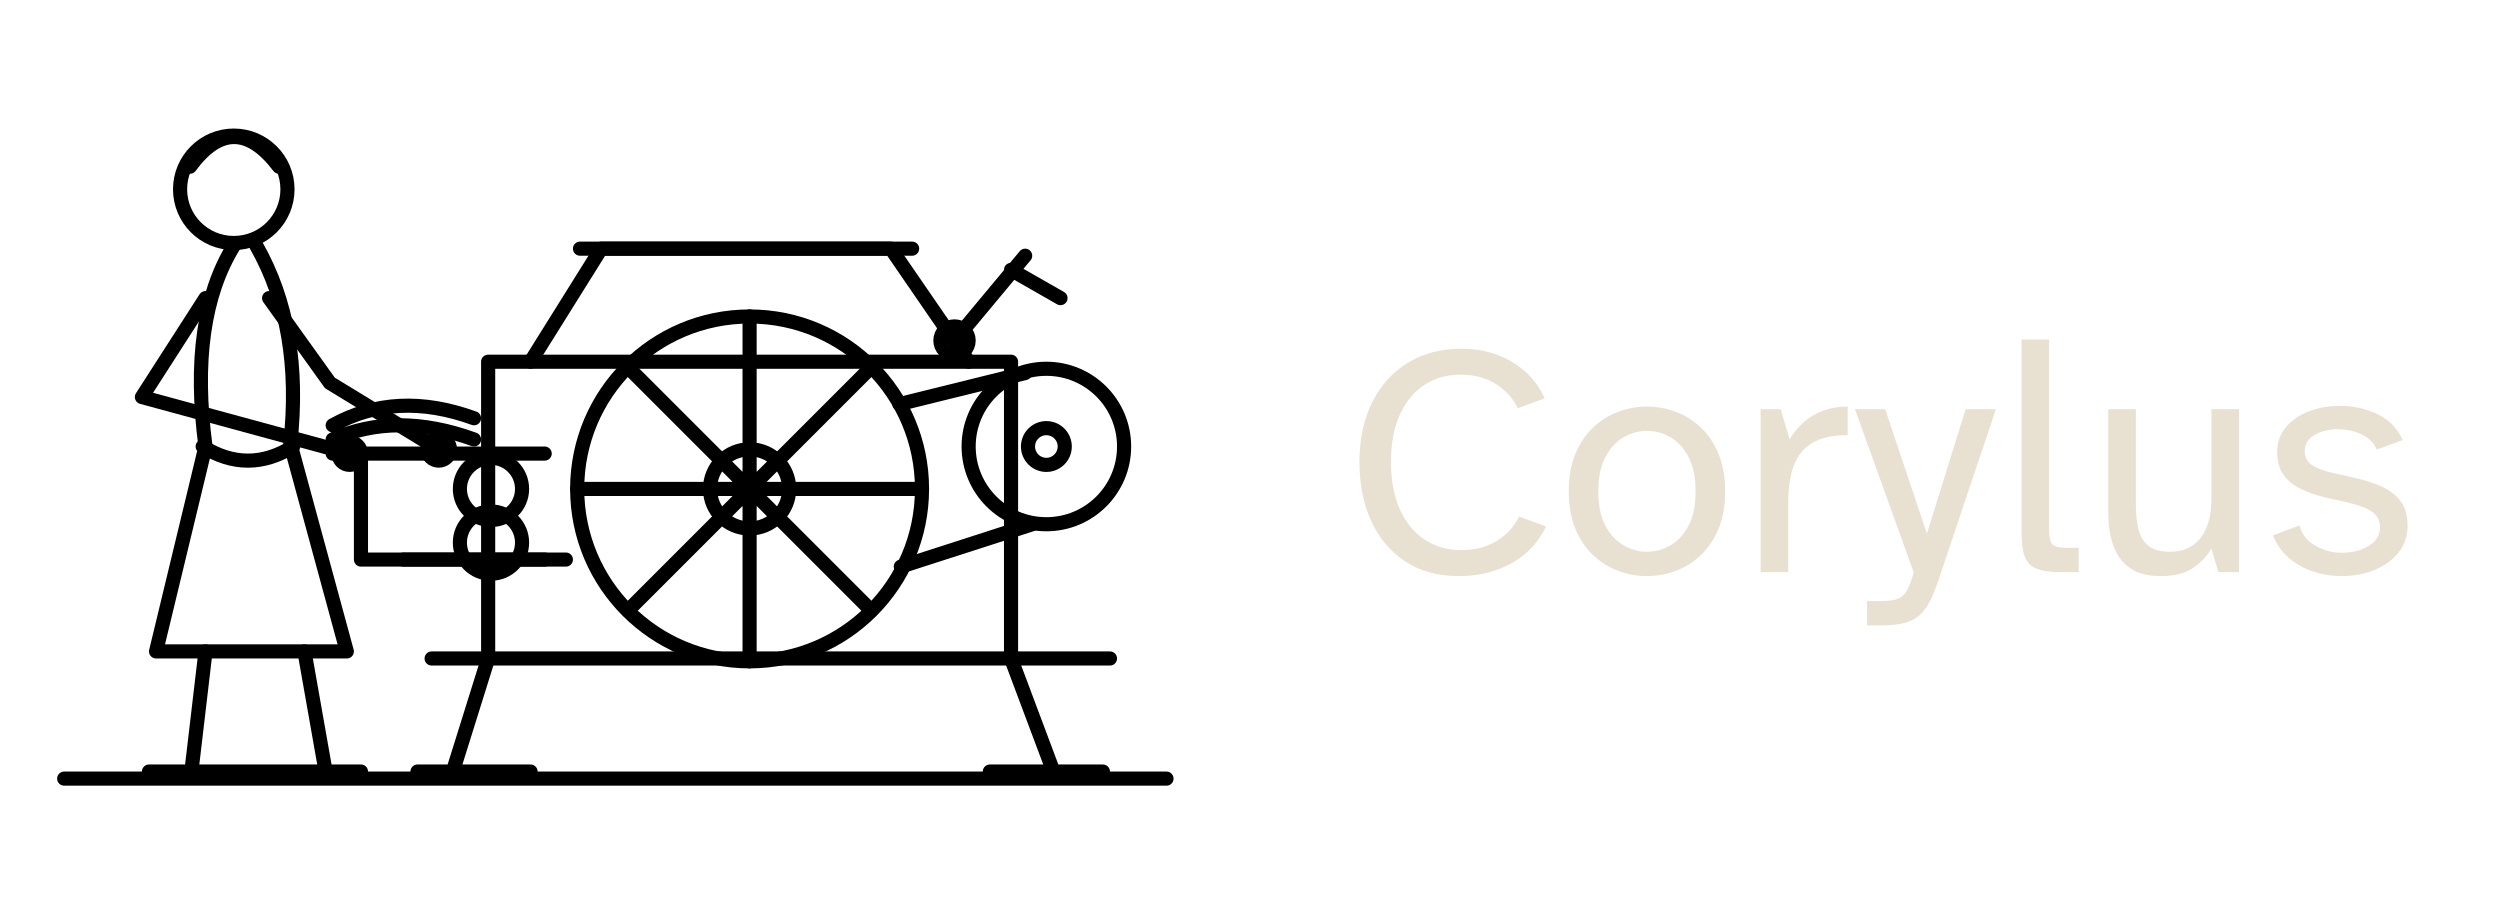
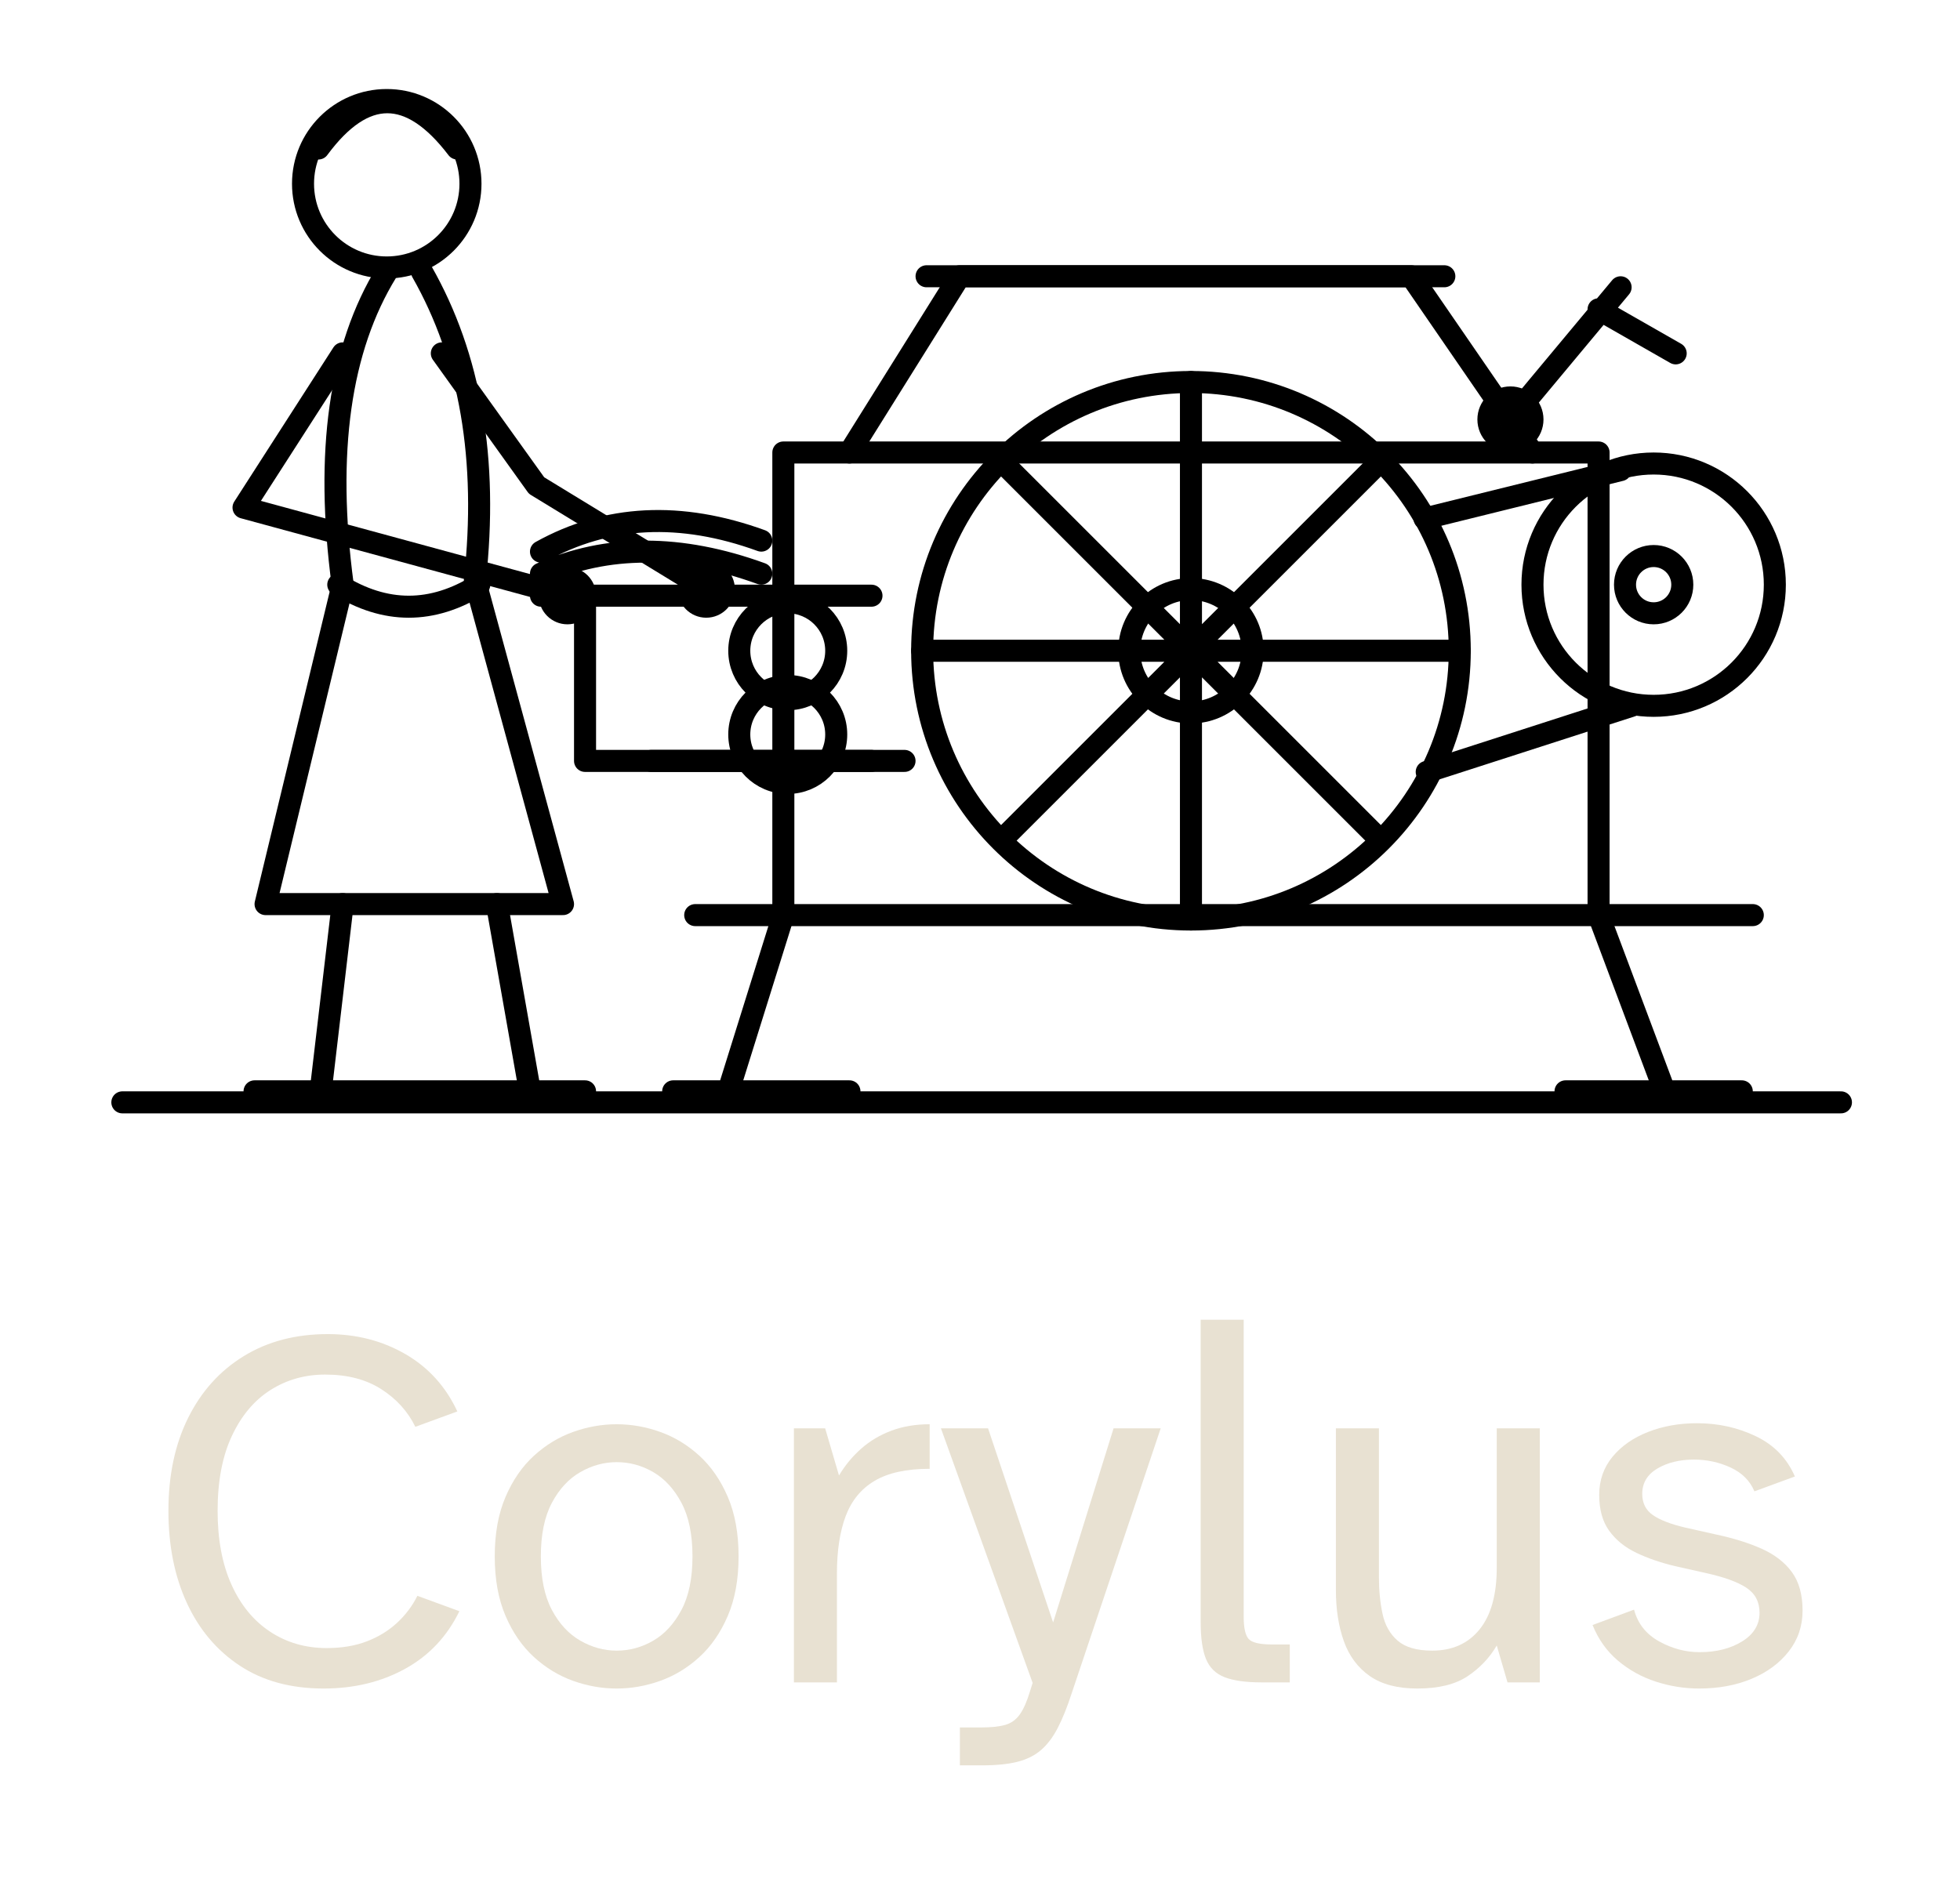
- <svg xmlns="http://www.w3.org/2000/svg" width="350" height="128" viewBox="0 0 350 128">
-   <g transform="translate(-8.82,-14.65) scale(0.197849)" fill="none" stroke="#E8E1D2" stroke-width="10" stroke-linecap="round" stroke-linejoin="round">
+ <svg xmlns="http://www.w3.org/2000/svg" width="176" height="170" viewBox="0 0 176 170">
+   <g transform="translate(-6.82,-24.65) scale(0.197849)" fill="none" stroke="#E8E1D2" stroke-width="10" stroke-linecap="round" stroke-linejoin="round">
    <g fill="none" stroke="currentColor" stroke-width="10" stroke-linecap="round" stroke-linejoin="round">
      <path d="M350 540 H830 M390 540 V330 H760 V540 M420 330 H735" />
      <path d="M420 330 L470 250 H675 L730 330" />
      <path d="M455 250 H690" />
      <circle cx="575" cy="420" r="122" />
      <circle cx="575" cy="420" r="28" />
      <path d="M575 298 V542 M453 420 H697 M489 334 L661 506 M489 506 L661 334" />
      <circle cx="785" cy="390" r="55" />
      <circle cx="785" cy="390" r="13" />
      <path d="M681 360 L770 338 M682 475 L775 445" />
      <path d="M280 395 H430 M300 395 V470 H430" />
      <circle cx="392" cy="420" r="22" />
      <circle cx="392" cy="458" r="22" />
      <path d="M330 470 H445" />
      <path d="M390 540 L365 620 M760 540 L790 620 M340 620 H420 M745 620 H825" />
      <path d="M720 315 L770 255 M760 265 L795 285" />
      <circle cx="720" cy="315" r="10" />
      <circle cx="210" cy="208" r="38" />
      <path d="M179 192 Q210 150 242 192" />
      <path d="M210 248 Q178 300 190 390 L155 535 H290 L250 388 Q259 306 226 248" />
      <path d="M188 390 Q220 410 252 390" />
      <path d="M190 285 L145 355 L292 395" />
      <path d="M235 285 L278 345 L355 392" />
      <circle cx="292" cy="395" r="8" />
      <circle cx="355" cy="392" r="8" />
      <path d="M190 535 L180 620 M260 535 L275 620" />
      <path d="M150 620 H300 M90 625 H870" />
      <path d="M280 375 Q325 350 380 370 M280 385 Q325 365 380 385" />
    </g>
  </g>
-   <g transform="translate(188.3,80.1) scale(0.046,-0.046)" fill="#E8E1D2" stroke="none">
+   <g transform="translate(13.1,151.1) scale(0.046,-0.046)" fill="#E8E1D2" stroke="none">
    <path d="M347 -12Q251 -12 183.5 32.5Q116 77 80.0 155.0Q44 233 44 335Q44 439 82.5 516.5Q121 594 191.0 637.0Q261 680 355 680Q439 680 506.5 641.0Q574 602 608 529L526 499Q504 544 459.5 572.5Q415 601 350 601Q291 601 243.5 571.0Q196 541 168.0 481.5Q140 422 140 335Q140 251 167.0 191.0Q194 131 242.5 99.0Q291 67 353 67Q397 67 431.0 80.0Q465 93 490.0 116.0Q515 139 530 169L612 139Q576 65 506.0 26.5Q436 -12 347 -12Z" />
    <path d="M919 -12Q876 -12 834.0 3.0Q792 18 757.5 49.5Q723 81 702.0 130.0Q681 179 681 246Q681 313 702.0 362.0Q723 411 757.5 442.5Q792 474 834.0 489.0Q876 504 919 504Q962 504 1004.0 489.0Q1046 474 1080.5 442.5Q1115 411 1136.0 362.0Q1157 313 1157 246Q1157 179 1136.0 130.0Q1115 81 1080.5 49.5Q1046 18 1004.0 3.0Q962 -12 919 -12ZM919 62Q957 62 990.5 81.5Q1024 101 1045.5 141.5Q1067 182 1067 246Q1067 310 1045.5 350.5Q1024 391 990.5 410.5Q957 430 919 430Q882 430 848.0 410.5Q814 391 792.5 350.5Q771 310 771 246Q771 182 792.5 141.5Q814 101 848.0 81.5Q882 62 919 62Z" />
    <path d="M1265 0V496H1326L1353 404Q1371 434 1396.5 456.5Q1422 479 1455.5 491.5Q1489 504 1530 504V417Q1462 417 1422.5 393.5Q1383 370 1366.0 324.5Q1349 279 1349 213V0Z" />
    <path d="M1589 -162V-88H1630Q1660 -88 1677.5 -83.0Q1695 -78 1706.0 -62.5Q1717 -47 1726 -17L1731 -1L1552 496H1644L1771 117L1889 496H1981L1807 -22Q1794 -62 1780.0 -89.0Q1766 -116 1747.5 -132.0Q1729 -148 1701.5 -155.0Q1674 -162 1632 -162Z" />
    <path d="M2178 0Q2132 0 2106.0 10.0Q2080 20 2069.5 45.5Q2059 71 2059 118V708H2143V128Q2143 96 2152.5 85.0Q2162 74 2199 74H2233V0Z" />
    <path d="M2482 -12Q2424 -12 2389.0 12.5Q2354 37 2338.5 80.5Q2323 124 2323 180V496H2407V205Q2407 167 2414.0 134.0Q2421 101 2443.5 81.5Q2466 62 2511 62Q2570 62 2603.5 103.5Q2637 145 2637 224V496H2721V0H2658L2637 72Q2616 36 2580.0 12.0Q2544 -12 2482 -12Z" />
    <path d="M3032 -12Q2989 -12 2947.5 1.5Q2906 15 2873.5 42.5Q2841 70 2824 112L2905 142Q2916 101 2954.0 80.0Q2992 59 3033 59Q3082 59 3116.0 80.0Q3150 101 3150 136Q3150 168 3124.0 185.0Q3098 202 3043 214L2985 227Q2943 237 2909.5 253.0Q2876 269 2856.5 296.0Q2837 323 2837 366Q2837 409 2863.0 440.5Q2889 472 2932.5 489.0Q2976 506 3028 506Q3090 506 3143.0 480.5Q3196 455 3219 402L3140 373Q3127 404 3093.5 419.5Q3060 435 3022 435Q2980 435 2950.5 417.5Q2921 400 2921 368Q2921 341 2942.0 326.5Q2963 312 3006 302L3064 289Q3116 278 3154.0 261.0Q3192 244 3213.0 215.5Q3234 187 3234 140Q3234 95 3207.0 60.5Q3180 26 3134.5 7.0Q3089 -12 3032 -12Z" />
  </g>
</svg>
